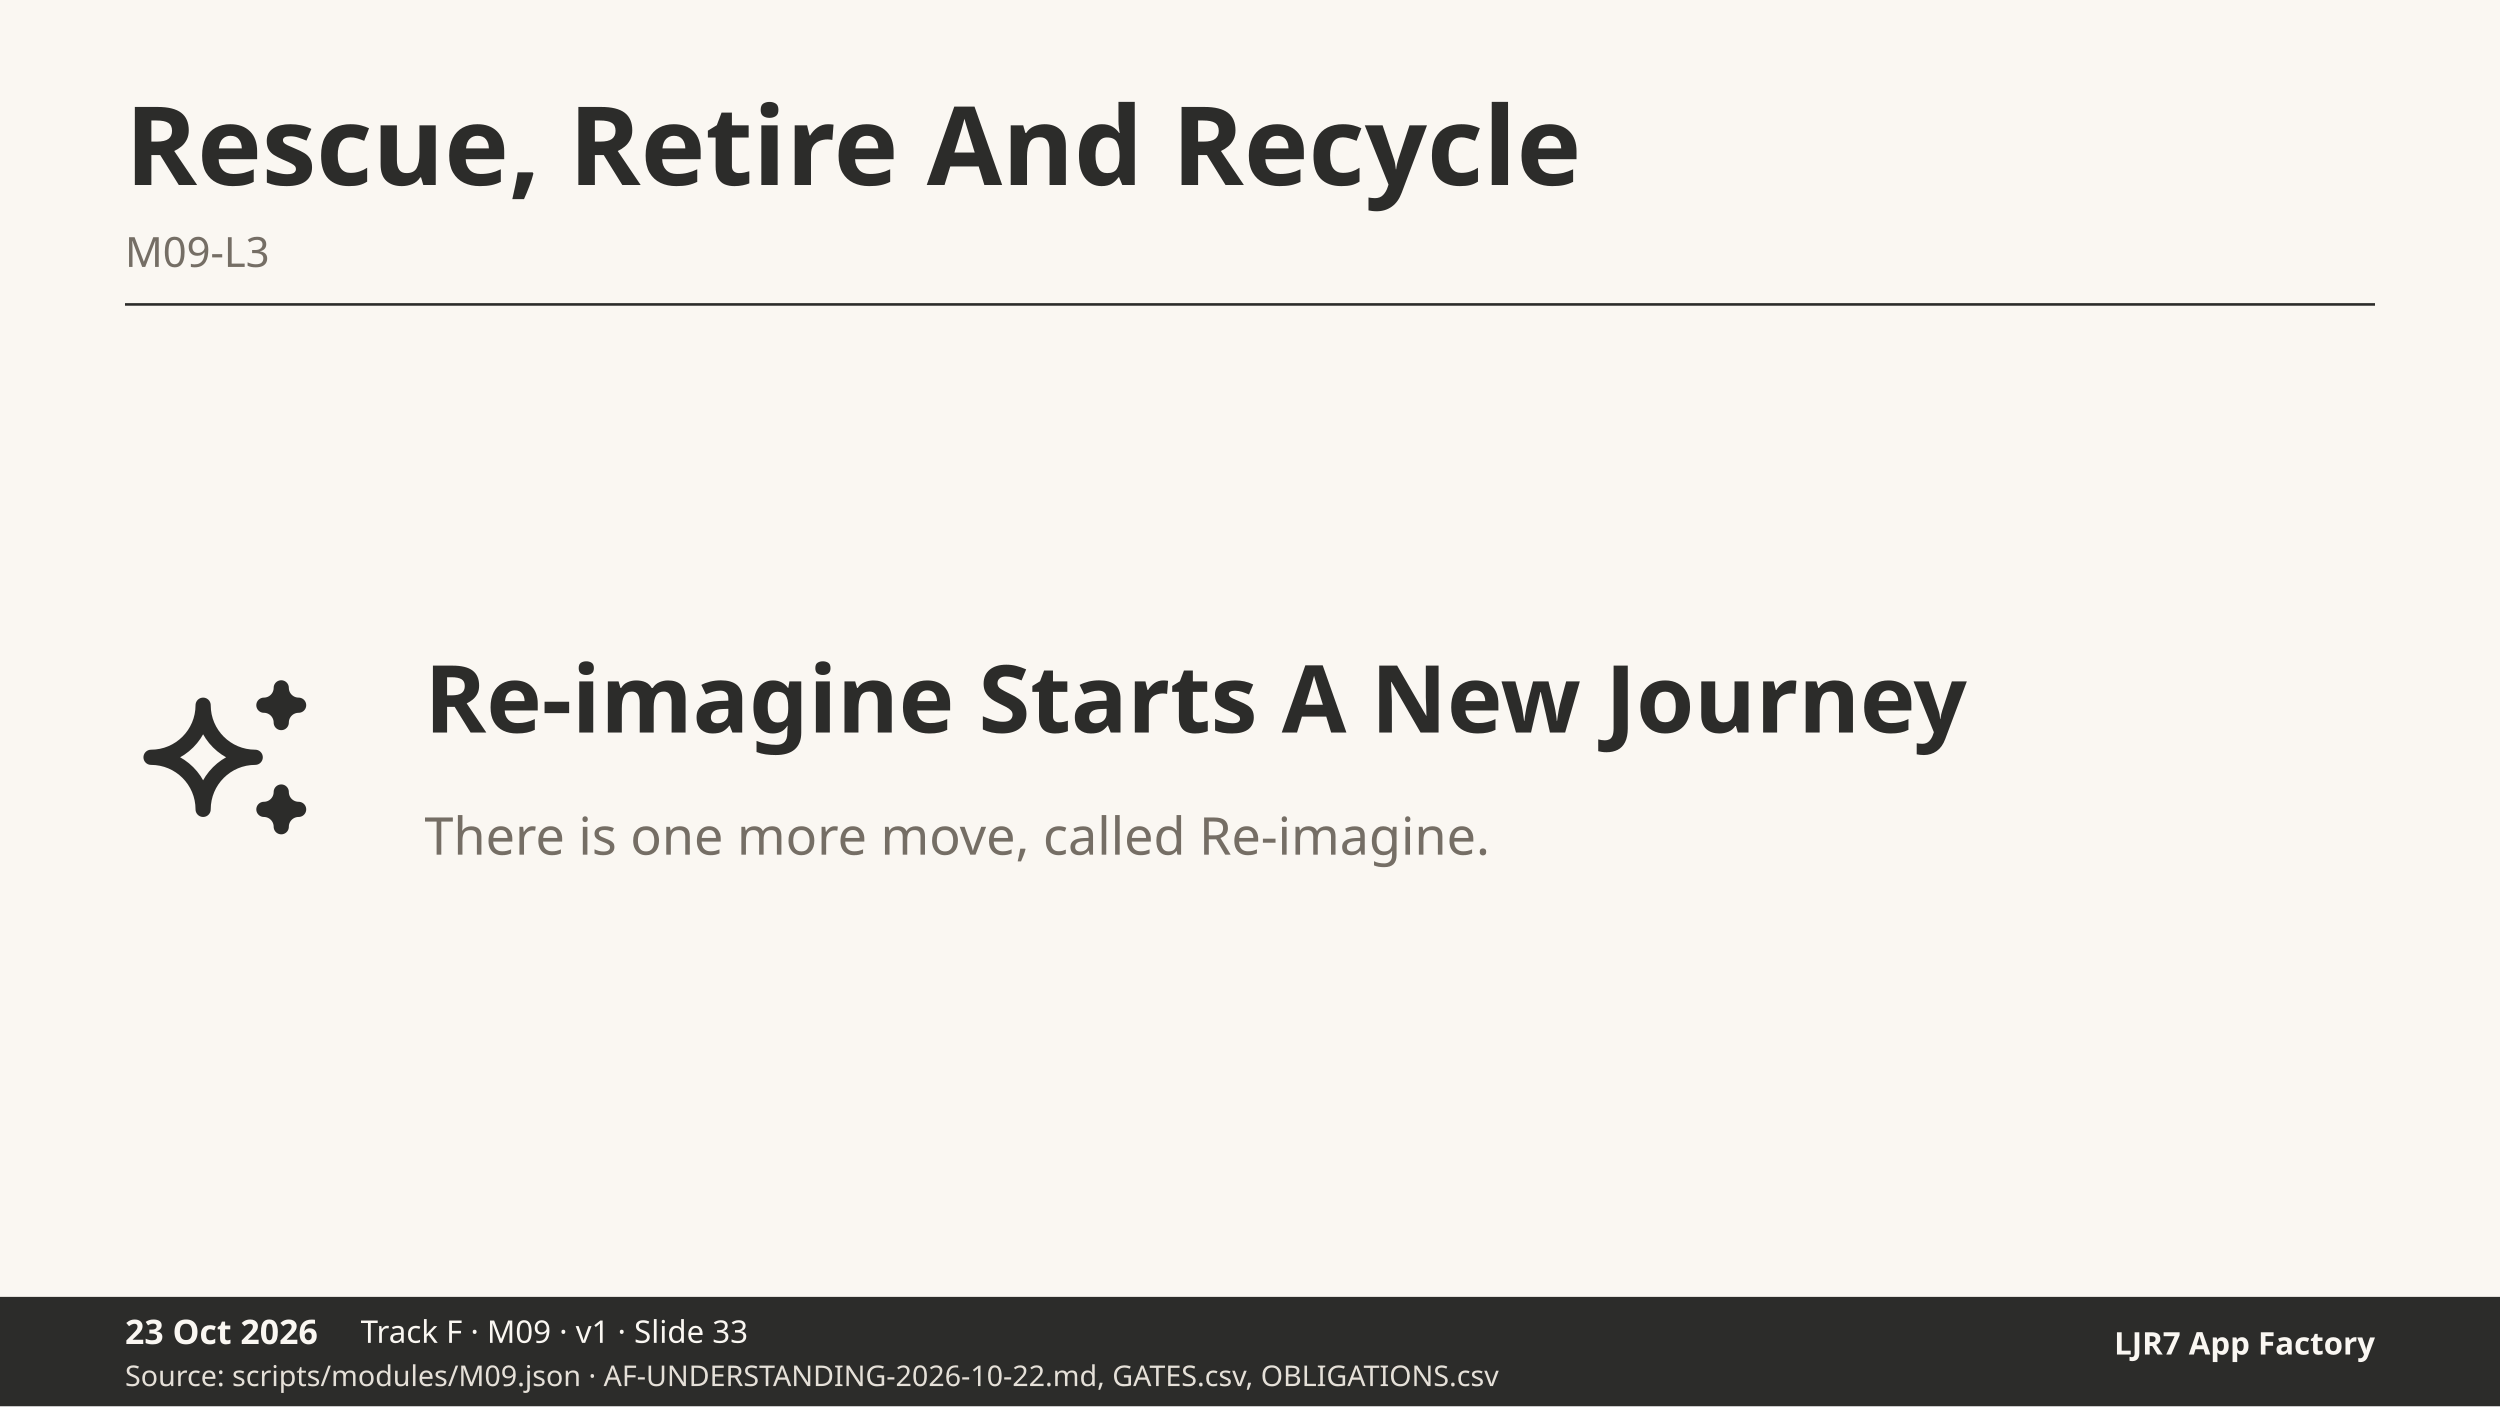
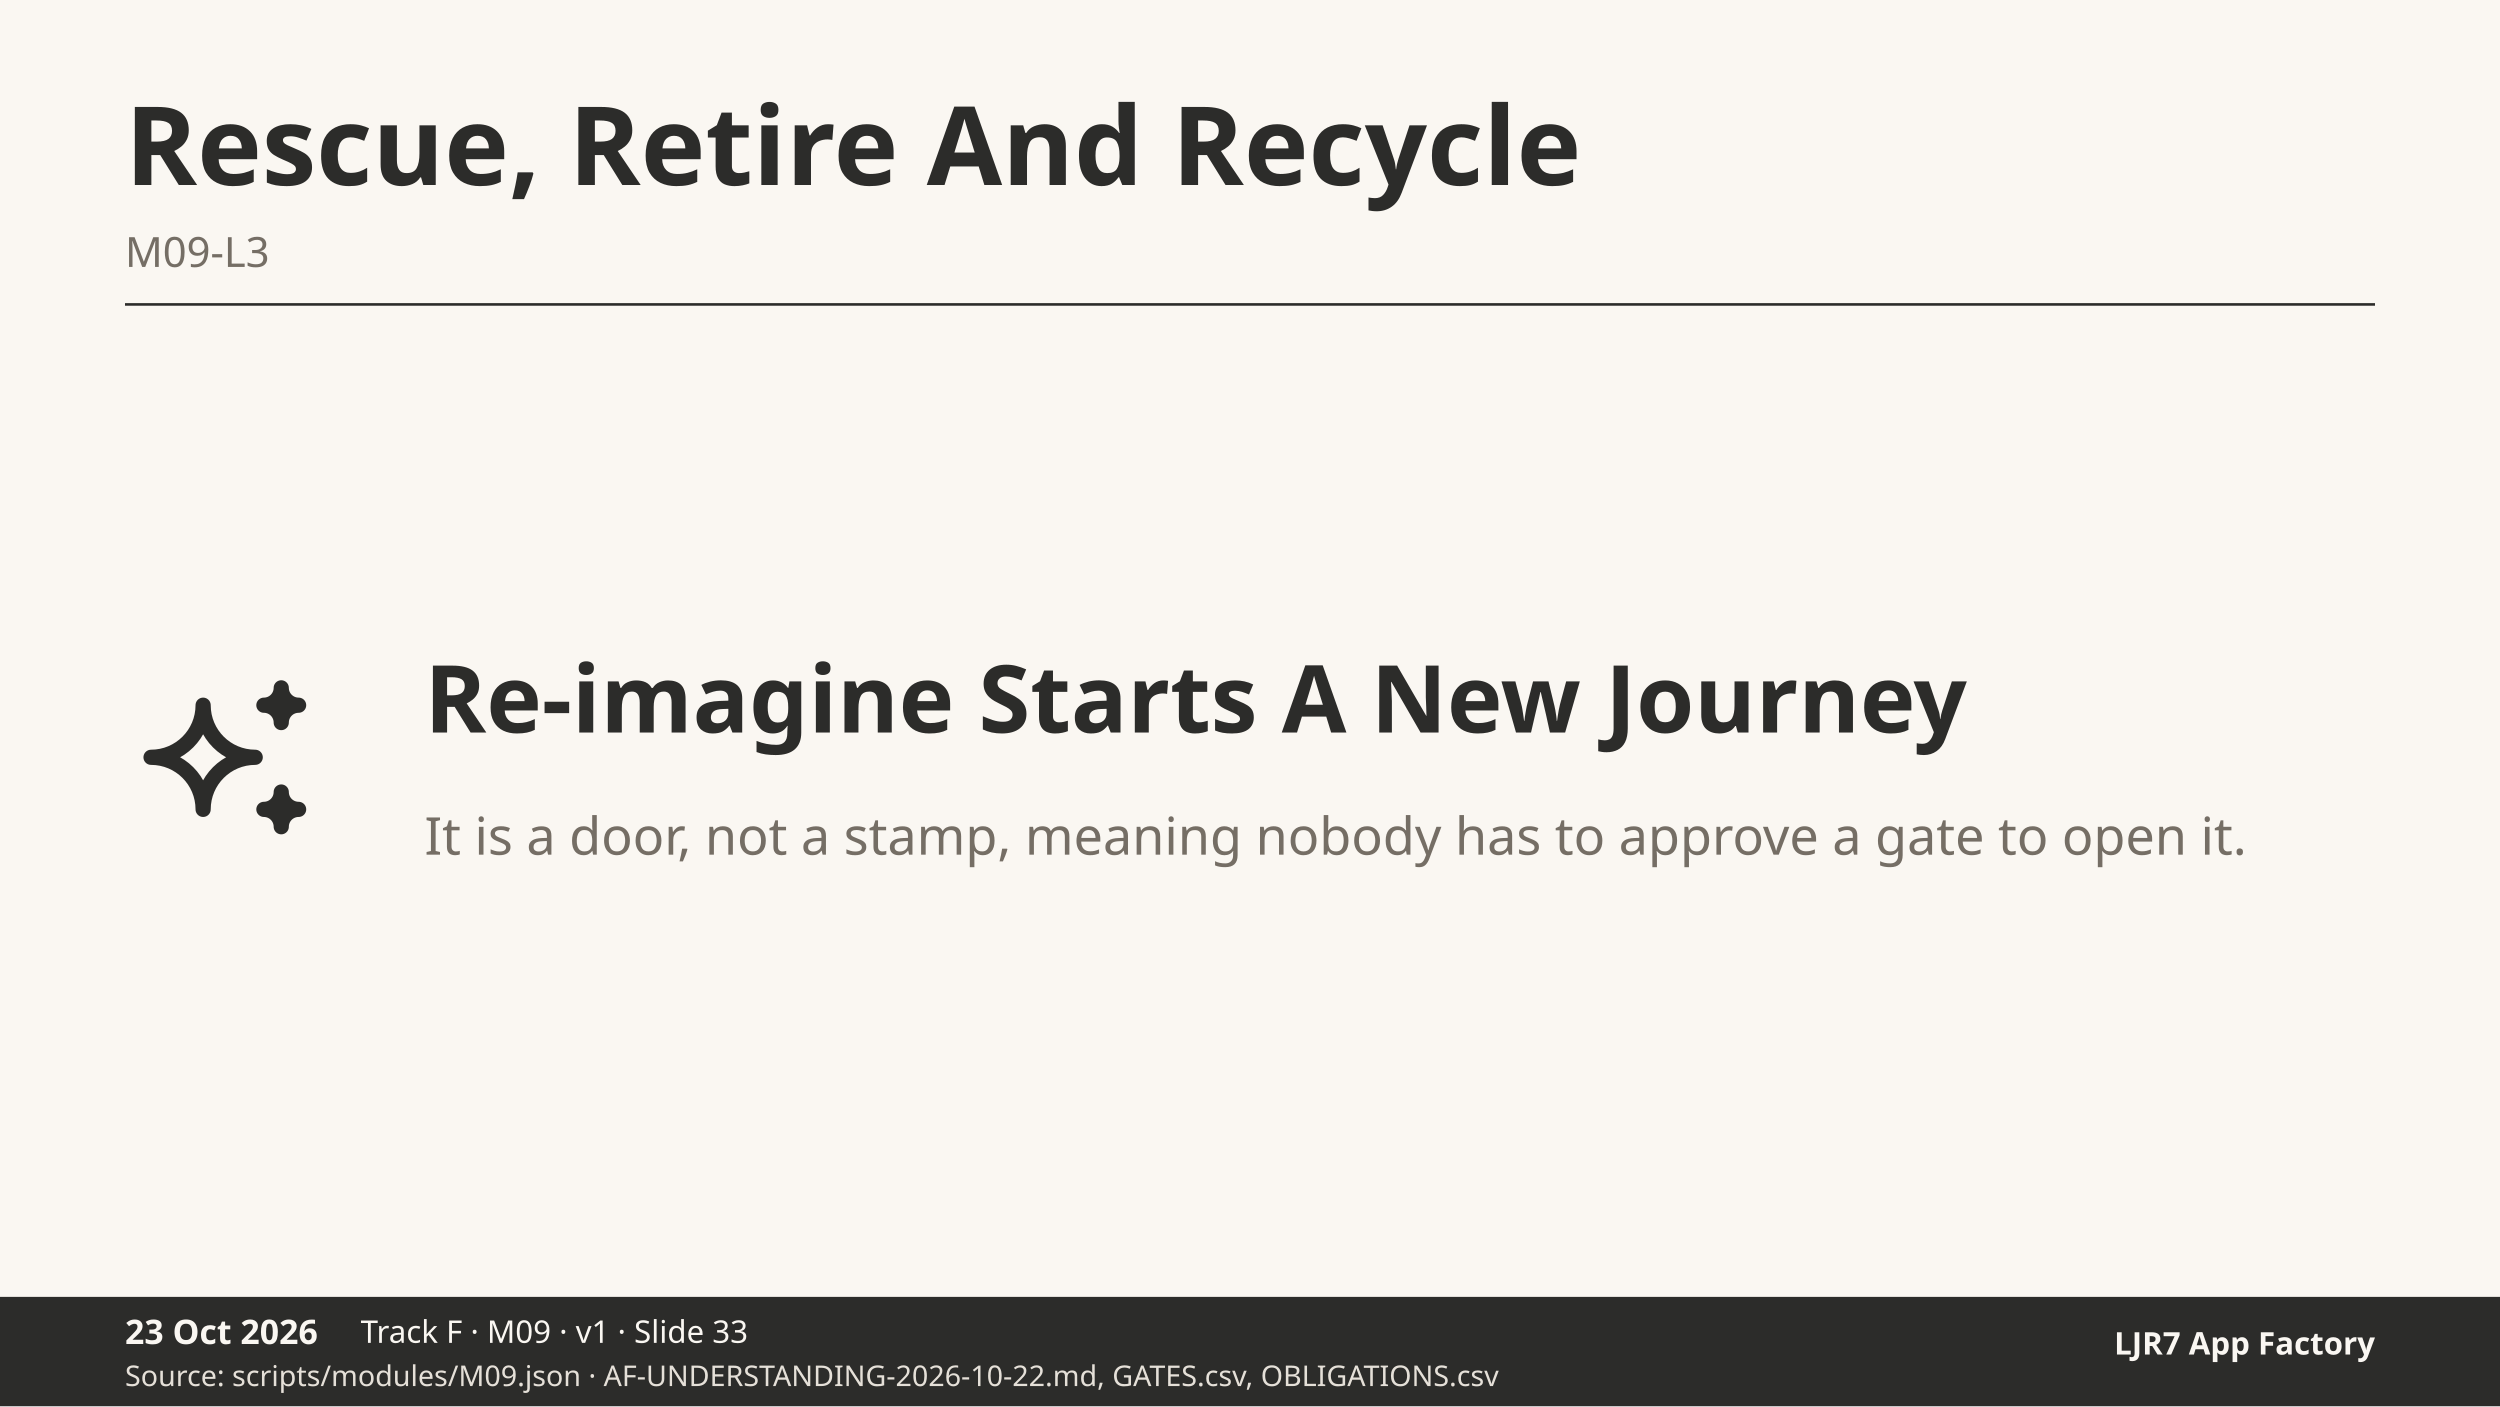
<svg xmlns="http://www.w3.org/2000/svg" width="1920" height="1080" viewBox="0 0 1920 1080">
  <defs>
    <filter id="soft" x="-10%" y="-10%" width="120%" height="130%">
      <feDropShadow dx="0" dy="3" stdDeviation="6" flood-color="#2C2C2A" flood-opacity="0.08" />
    </filter>
  </defs>
  <rect width="1920" height="1080" fill="#FAF7F2" />
  <text x="96.0" y="142.1" font-family="Lexend" font-size="84" font-weight="700" fill="#2C2C2A" text-anchor="start">Rescue, Retire And Recycle</text>
  <text x="96.0" y="205.0" font-family="Lexend" font-size="32" font-weight="400" fill="#756E65" text-anchor="start">M09-L3</text>
  <rect x="96.0" y="232.8" width="1728.0" height="2.0" rx="0" fill="#2C2C2A" />
  <rect x="0.0" y="996.0" width="1920.0" height="84.0" rx="0" fill="#2C2C2A" />
  <text x="96.0" y="1032.2" font-family="Lexend" font-size="26" font-weight="700" fill="#FAF7F2" text-anchor="start">23 Oct 2026</text>
  <text x="277.0" y="1031.3" font-family="Lexend" font-size="24" font-weight="400" fill="#FAF7F2" text-anchor="start">Track F · M09 · v1 · Slide 33</text>
  <text x="96.0" y="1064.5" font-family="Lexend" font-size="22" font-weight="400" fill="#E5E0D8" text-anchor="start">Source: scripts/modules/M09.json · AF-UNDERSTANDING-2026-10-22.md, GATES.csv, OBLIGATIONS.csv</text>
  <text x="1824.0" y="1040.3" font-family="Lexend" font-size="24" font-weight="600" fill="#FAF7F2" text-anchor="end">LJR7 App Factory</text>
  <g transform="translate(96.0,501.6) scale(6.6667)" fill="none" stroke="#2C2C2A" stroke-width="1.75" stroke-linecap="round" stroke-linejoin="round">
    <path d="M16 18a2 2 0 0 1 2 2a2 2 0 0 1 2 -2a2 2 0 0 1 -2 -2a2 2 0 0 1 -2 2zm0 -12a2 2 0 0 1 2 2a2 2 0 0 1 2 -2a2 2 0 0 1 -2 -2a2 2 0 0 1 -2 2zm-7 12a6 6 0 0 1 6 -6a6 6 0 0 1 -6 -6a6 6 0 0 1 -6 6a6 6 0 0 1 6 6z" />
  </g>
  <text x="326.0" y="562.6" font-family="Lexend" font-size="72" font-weight="700" fill="#2C2C2A" text-anchor="start">Re-imagine Starts A New Journey</text>
-   <text x="326.0" y="656.4" font-family="Lexend" font-size="40" font-weight="400" fill="#756E65" text-anchor="start">There is one more move, called Re-imagine.</text>
+   <text x="326.0" y="656.4" font-family="Lexend" font-size="40" font-weight="400" fill="#756E65" text-anchor="start">It is a door, not a stamp, meaning nobody has to approve a gate to open it.</text>
</svg>
